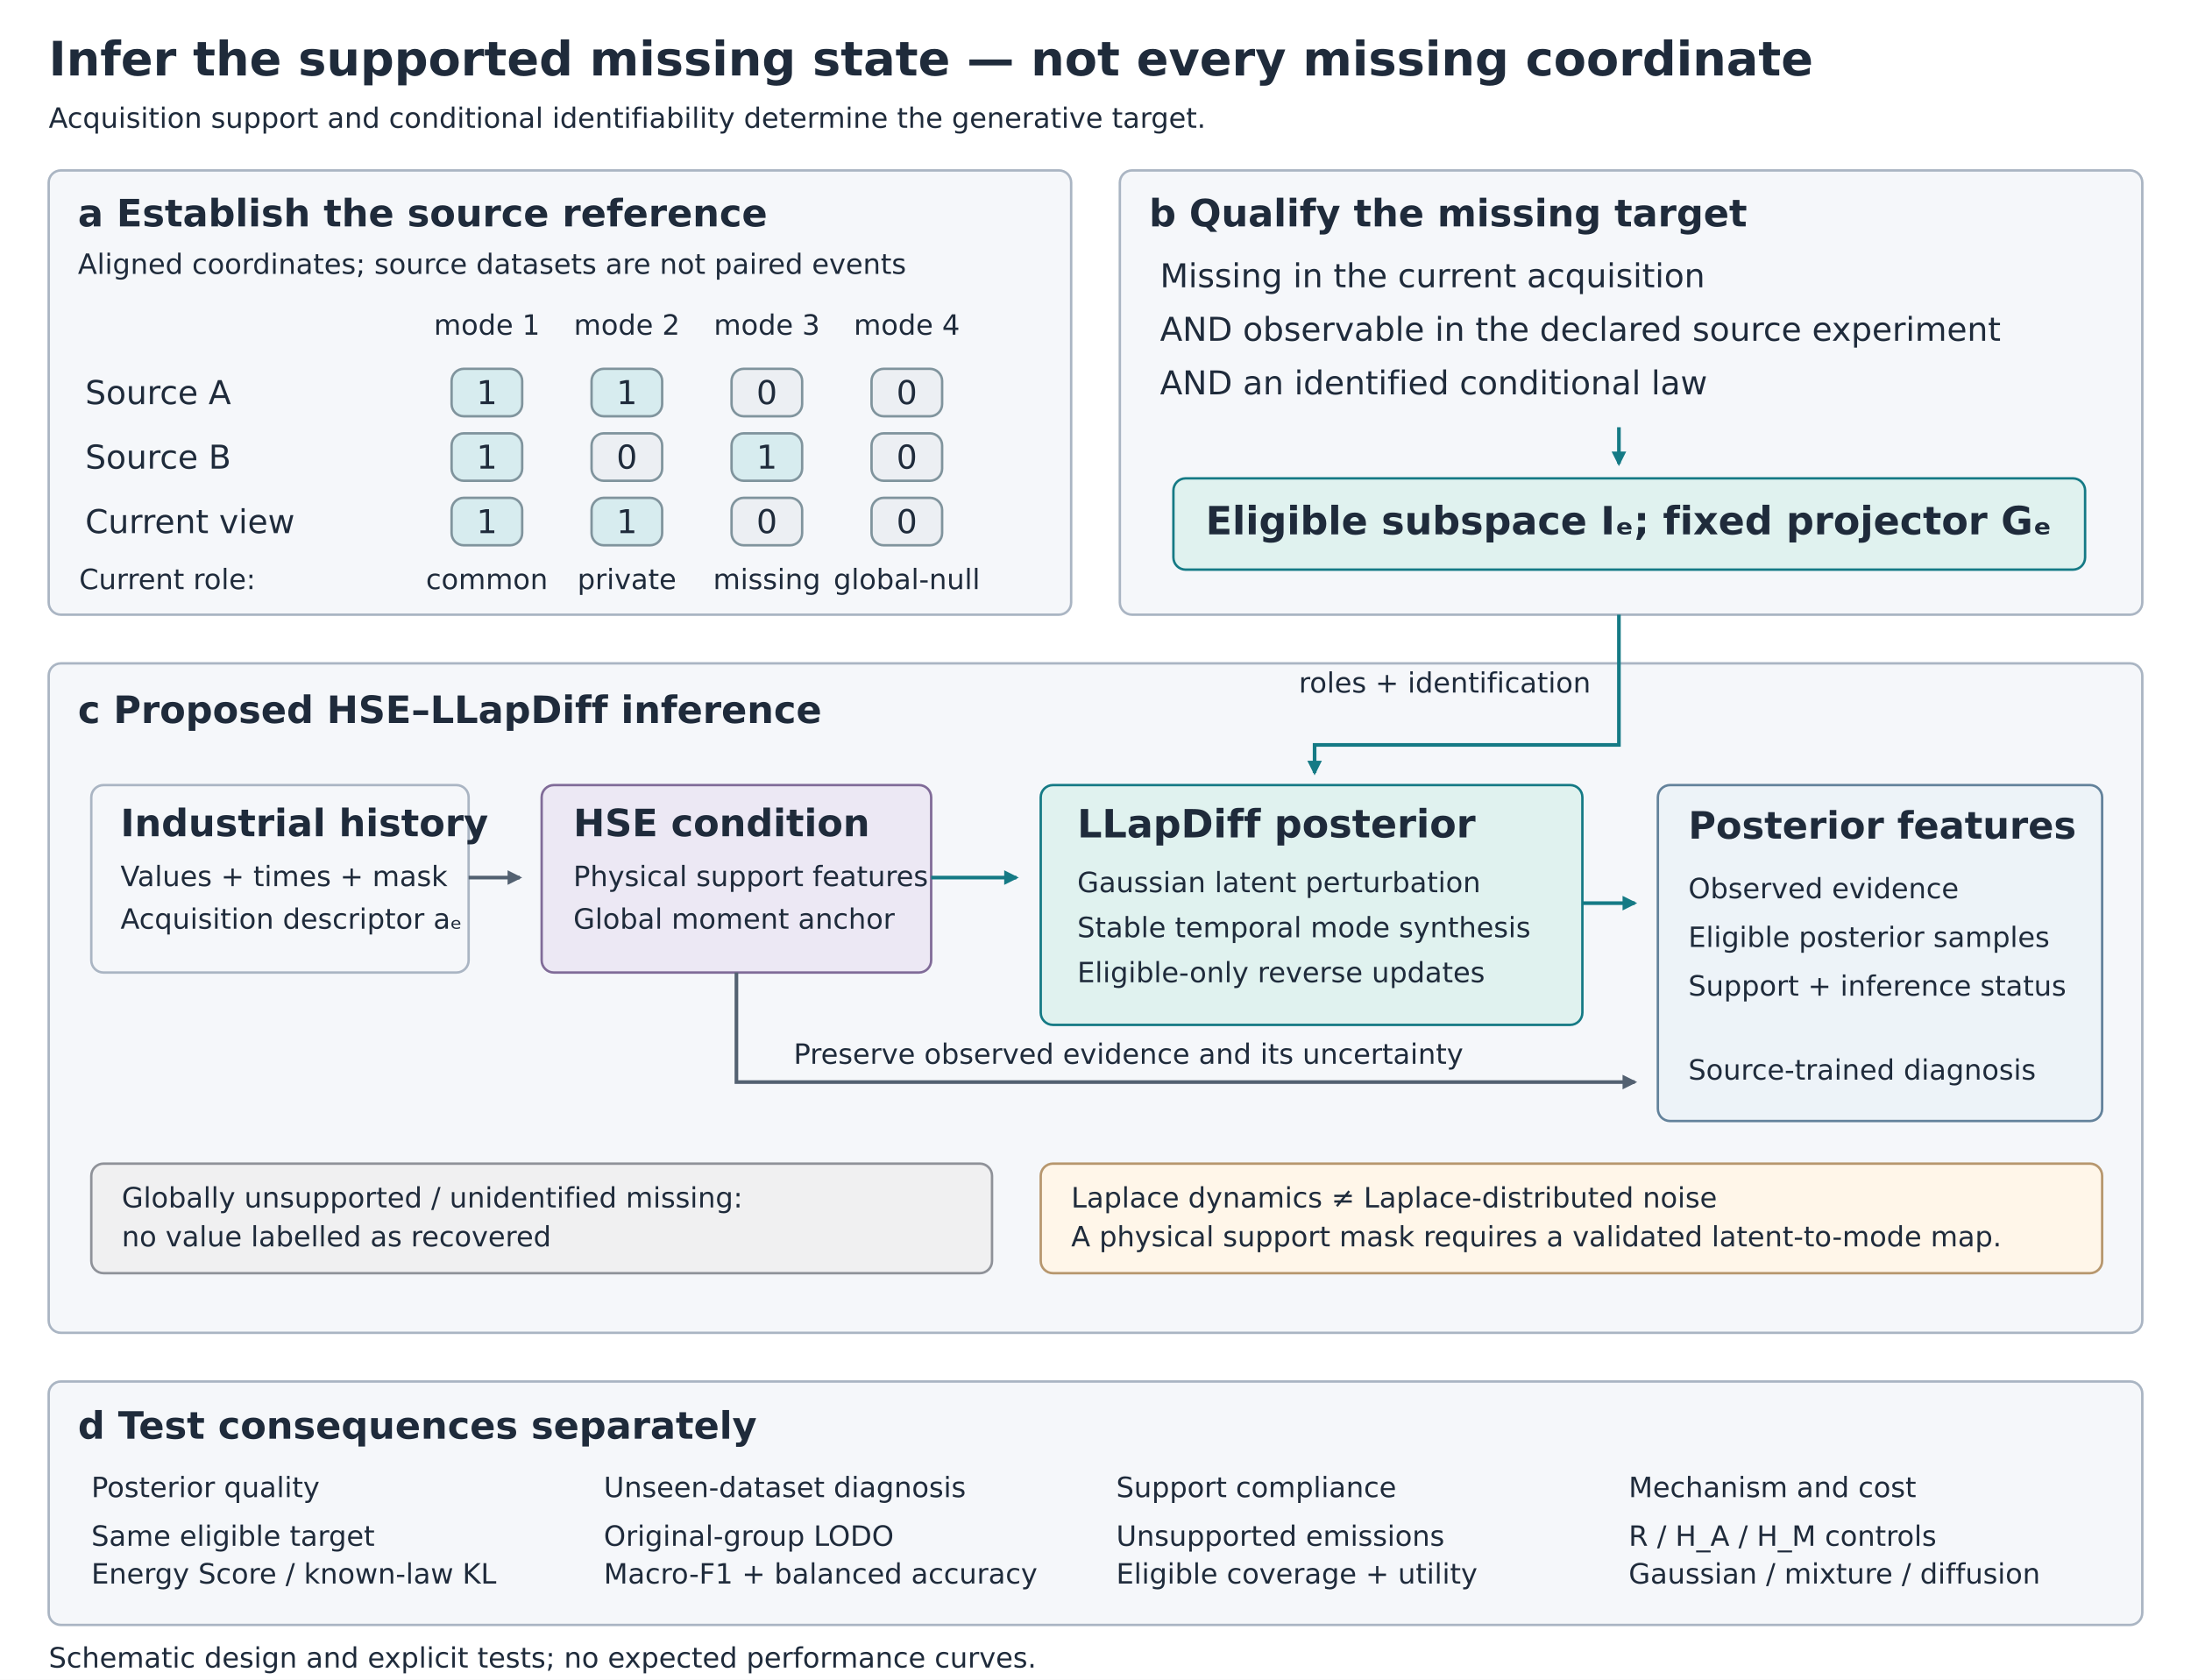
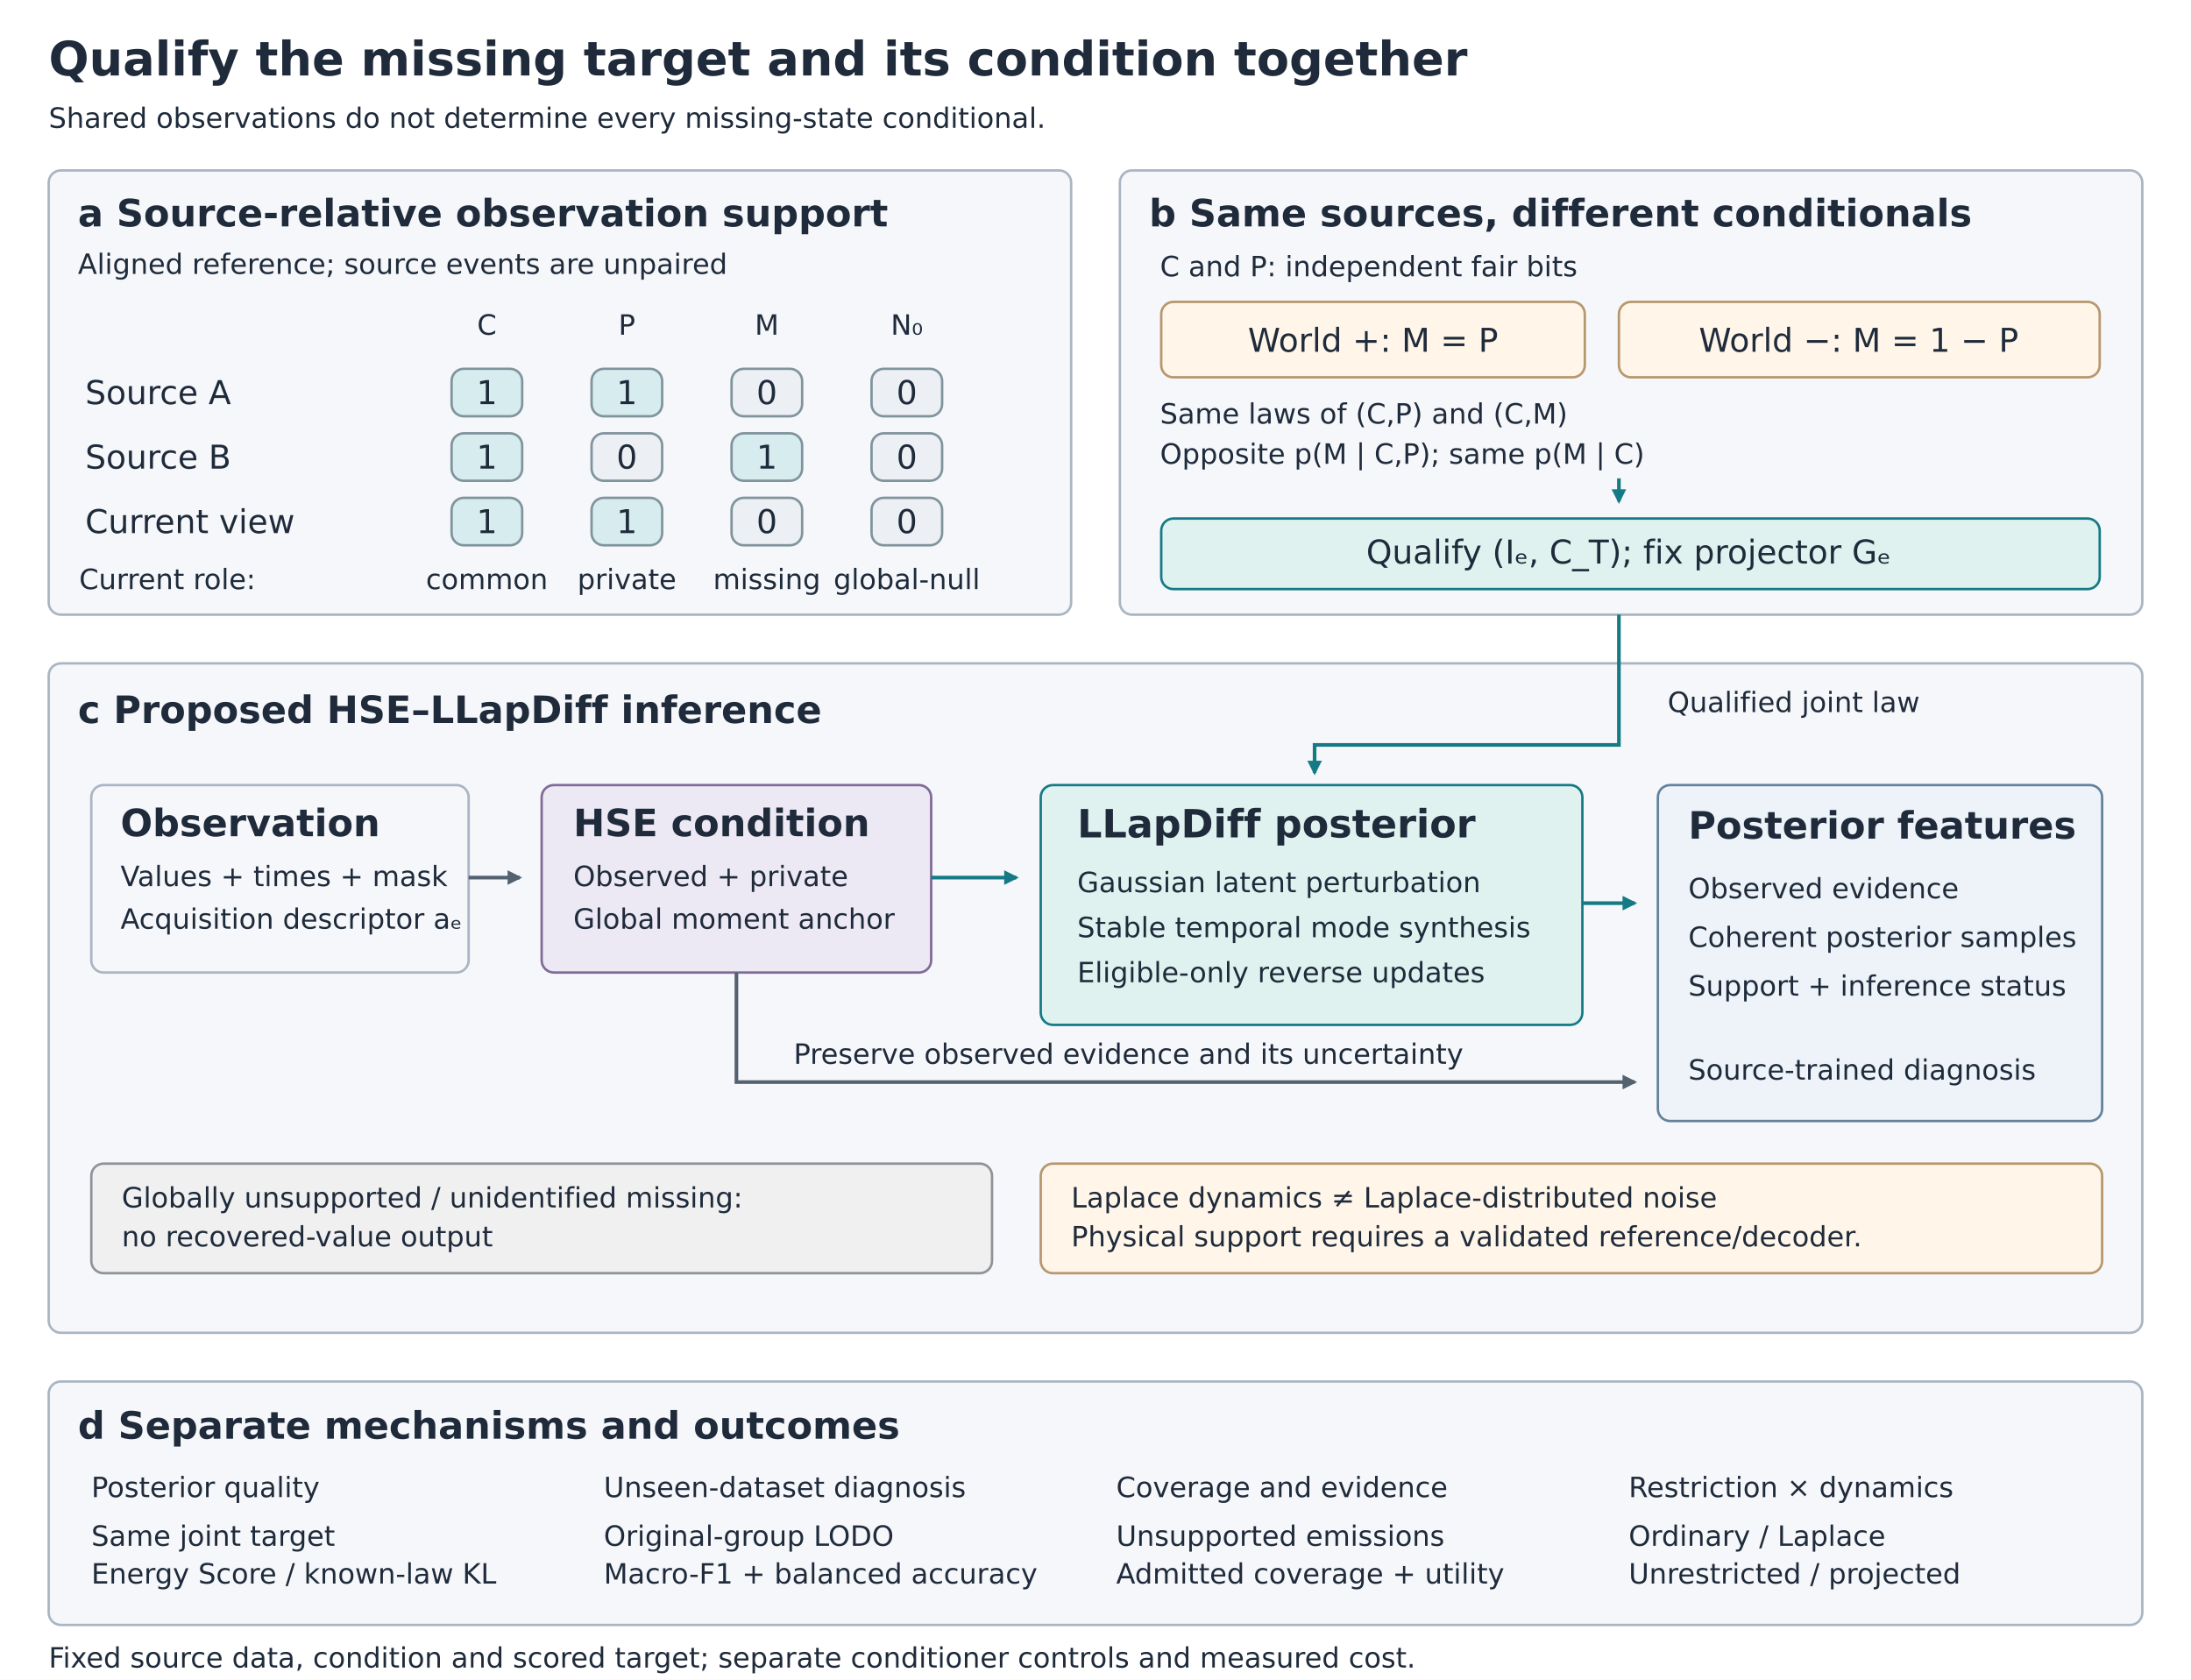
<svg xmlns="http://www.w3.org/2000/svg" viewBox="0 0 1800 1380" width="180mm" height="138mm" role="img">
  <style>text{font-family:DejaVu Sans,sans-serif;fill:#1f2b3b;font-size:27px}.title{font-size:39px;font-weight:700}.head{font-size:31px;font-weight:700}.small{font-size:23px}.core{font-size:32px;font-weight:700}.muted{fill:#536171}</style>
  <defs>
    <marker id="arrow" markerWidth="12" markerHeight="12" refX="10" refY="6" orient="auto" markerUnits="userSpaceOnUse">
      <path d="M0,0 L12,6 L0,12 Z" fill="#536171" />
    </marker>
    <marker id="eligible" markerWidth="12" markerHeight="12" refX="10" refY="6" orient="auto" markerUnits="userSpaceOnUse">
      <path d="M0,0 L12,6 L0,12 Z" fill="#157a85" />
    </marker>
  </defs>
  <rect id="canvas" x="0" y="0" width="1800" height="1380" fill="white" />
  <text id="main-title" x="40" y="62" class="title" text-anchor="start">
-     <tspan x="40" dy="0">Infer the supported missing state — not every missing coordinate</tspan>
+     <tspan x="40" dy="0">Qualify the missing target and its condition together</tspan>
  </text>
  <text id="subtitle" x="40" y="105" class="small" text-anchor="start">
-     <tspan x="40" dy="0">Acquisition support and conditional identifiability determine the generative target.</tspan>
+     <tspan x="40" dy="0">Shared observations do not determine every missing-state conditional.</tspan>
  </text>
  <rect id="panel-a" x="40" y="140" width="840" height="365" rx="10" fill="#f5f7fa" stroke="#aab5c3" stroke-width="2" />
  <text id="panel-a-heading" x="64" y="186" class="head" text-anchor="start">
-     <tspan x="64" dy="0">a  Establish the source reference</tspan>
+     <tspan x="64" dy="0">a  Source-relative observation support</tspan>
  </text>
  <text id="panel-a-note" x="64" y="225" class="small" text-anchor="start">
-     <tspan x="64" dy="0">Aligned coordinates; source datasets are not paired events</tspan>
-   </text>
-   <text id="column-mode-1" x="400" y="275" class="small" text-anchor="middle">
-     <tspan x="400" dy="0">mode 1</tspan>
-   </text>
-   <text id="column-mode-2" x="515" y="275" class="small" text-anchor="middle">
-     <tspan x="515" dy="0">mode 2</tspan>
-   </text>
-   <text id="column-mode-3" x="630" y="275" class="small" text-anchor="middle">
-     <tspan x="630" dy="0">mode 3</tspan>
-   </text>
-   <text id="column-mode-4" x="745" y="275" class="small" text-anchor="middle">
-     <tspan x="745" dy="0">mode 4</tspan>
+     <tspan x="64" dy="0">Aligned reference; source events are unpaired</tspan>
+   </text>
+   <text id="column-0" x="400" y="275" class="small" text-anchor="middle">
+     <tspan x="400" dy="0">C</tspan>
+   </text>
+   <text id="column-1" x="515" y="275" class="small" text-anchor="middle">
+     <tspan x="515" dy="0">P</tspan>
+   </text>
+   <text id="column-2" x="630" y="275" class="small" text-anchor="middle">
+     <tspan x="630" dy="0">M</tspan>
+   </text>
+   <text id="column-3" x="745" y="275" class="small" text-anchor="middle">
+     <tspan x="745" dy="0">N₀</tspan>
  </text>
  <text id="row-name-0" x="70" y="332" class="" text-anchor="start">
    <tspan x="70" dy="0">Source A</tspan>
  </text>
  <rect id="support-0-0" x="371" y="303" width="58" height="39" rx="10" fill="#d7ecef" stroke="#80949d" stroke-width="2" />
  <text id="support-value-0-0" x="400" y="332" class="" text-anchor="middle">
    <tspan x="400" dy="0">1</tspan>
  </text>
  <rect id="support-0-1" x="486" y="303" width="58" height="39" rx="10" fill="#d7ecef" stroke="#80949d" stroke-width="2" />
  <text id="support-value-0-1" x="515" y="332" class="" text-anchor="middle">
    <tspan x="515" dy="0">1</tspan>
  </text>
  <rect id="support-0-2" x="601" y="303" width="58" height="39" rx="10" fill="#eceff3" stroke="#80949d" stroke-width="2" />
  <text id="support-value-0-2" x="630" y="332" class="" text-anchor="middle">
    <tspan x="630" dy="0">0</tspan>
  </text>
  <rect id="support-0-3" x="716" y="303" width="58" height="39" rx="10" fill="#eceff3" stroke="#80949d" stroke-width="2" />
  <text id="support-value-0-3" x="745" y="332" class="" text-anchor="middle">
    <tspan x="745" dy="0">0</tspan>
  </text>
  <text id="row-name-1" x="70" y="385" class="" text-anchor="start">
    <tspan x="70" dy="0">Source B</tspan>
  </text>
  <rect id="support-1-0" x="371" y="356" width="58" height="39" rx="10" fill="#d7ecef" stroke="#80949d" stroke-width="2" />
  <text id="support-value-1-0" x="400" y="385" class="" text-anchor="middle">
    <tspan x="400" dy="0">1</tspan>
  </text>
  <rect id="support-1-1" x="486" y="356" width="58" height="39" rx="10" fill="#eceff3" stroke="#80949d" stroke-width="2" />
  <text id="support-value-1-1" x="515" y="385" class="" text-anchor="middle">
    <tspan x="515" dy="0">0</tspan>
  </text>
  <rect id="support-1-2" x="601" y="356" width="58" height="39" rx="10" fill="#d7ecef" stroke="#80949d" stroke-width="2" />
  <text id="support-value-1-2" x="630" y="385" class="" text-anchor="middle">
    <tspan x="630" dy="0">1</tspan>
  </text>
  <rect id="support-1-3" x="716" y="356" width="58" height="39" rx="10" fill="#eceff3" stroke="#80949d" stroke-width="2" />
  <text id="support-value-1-3" x="745" y="385" class="" text-anchor="middle">
    <tspan x="745" dy="0">0</tspan>
  </text>
  <text id="row-name-2" x="70" y="438" class="" text-anchor="start">
    <tspan x="70" dy="0">Current view</tspan>
  </text>
  <rect id="support-2-0" x="371" y="409" width="58" height="39" rx="10" fill="#d7ecef" stroke="#80949d" stroke-width="2" />
  <text id="support-value-2-0" x="400" y="438" class="" text-anchor="middle">
    <tspan x="400" dy="0">1</tspan>
  </text>
  <rect id="support-2-1" x="486" y="409" width="58" height="39" rx="10" fill="#d7ecef" stroke="#80949d" stroke-width="2" />
  <text id="support-value-2-1" x="515" y="438" class="" text-anchor="middle">
    <tspan x="515" dy="0">1</tspan>
  </text>
  <rect id="support-2-2" x="601" y="409" width="58" height="39" rx="10" fill="#eceff3" stroke="#80949d" stroke-width="2" />
  <text id="support-value-2-2" x="630" y="438" class="" text-anchor="middle">
    <tspan x="630" dy="0">0</tspan>
  </text>
  <rect id="support-2-3" x="716" y="409" width="58" height="39" rx="10" fill="#eceff3" stroke="#80949d" stroke-width="2" />
  <text id="support-value-2-3" x="745" y="438" class="" text-anchor="middle">
    <tspan x="745" dy="0">0</tspan>
  </text>
  <text id="roles-label" x="65" y="484" class="small" text-anchor="start">
    <tspan x="65" dy="0">Current role:</tspan>
  </text>
  <text id="role-common" x="400" y="484" class="small" text-anchor="middle">
    <tspan x="400" dy="0">common</tspan>
  </text>
  <text id="role-private" x="515" y="484" class="small" text-anchor="middle">
    <tspan x="515" dy="0">private</tspan>
  </text>
  <text id="role-missing" x="630" y="484" class="small" text-anchor="middle">
    <tspan x="630" dy="0">missing</tspan>
  </text>
  <text id="role-global-null" x="745" y="484" class="small" text-anchor="middle">
    <tspan x="745" dy="0">global-null</tspan>
  </text>
  <rect id="panel-b" x="920" y="140" width="840" height="365" rx="10" fill="#f5f7fa" stroke="#aab5c3" stroke-width="2" />
  <text id="panel-b-heading" x="944" y="186" class="head" text-anchor="start">
-     <tspan x="944" dy="0">b  Qualify the missing target</tspan>
-   </text>
-   <text id="qualification-lines" x="953" y="236" class="" text-anchor="start">
-     <tspan x="953" dy="0">Missing in the current acquisition</tspan>
-     <tspan x="953" dy="44">AND observable in the declared source experiment</tspan>
-     <tspan x="953" dy="44">AND an identified conditional law</tspan>
-   </text>
-   <path id="permission-arrow" d="M1330,351 L1330,381" fill="none" stroke="#157a85" stroke-width="3" marker-end="url(#eligible)" />
-   <rect id="eligible-target" x="964" y="393" width="749" height="75" rx="10" fill="#e0f2ef" stroke="#157a85" stroke-width="2" />
-   <text id="eligible-target-text" x="1338" y="439" class="core" text-anchor="middle">
-     <tspan x="1338" dy="0">Eligible subspace Iₑ; fixed projector Gₑ</tspan>
+     <tspan x="944" dy="0">b  Same sources, different conditionals</tspan>
+   </text>
+   <text id="counterexample-assumptions" x="953" y="227" class="small" text-anchor="start">
+     <tspan x="953" dy="0">C and P: independent fair bits</tspan>
+   </text>
+   <rect id="world-plus" x="954" y="248" width="348" height="62" rx="10" fill="#fff6e9" stroke="#b7976e" stroke-width="2" />
+   <rect id="world-minus" x="1330" y="248" width="395" height="62" rx="10" fill="#fff6e9" stroke="#b7976e" stroke-width="2" />
+   <text id="world-plus-law" x="1128" y="289" class="" text-anchor="middle">
+     <tspan x="1128" dy="0">World +: M = P</tspan>
+   </text>
+   <text id="world-minus-law" x="1527" y="289" class="" text-anchor="middle">
+     <tspan x="1527" dy="0">World −: M = 1 − P</tspan>
+   </text>
+   <text id="identification-ambiguity" x="953" y="348" class="small" text-anchor="start">
+     <tspan x="953" dy="0">Same laws of (C,P) and (C,M)</tspan>
+     <tspan x="953" dy="33">Opposite p(M | C,P); same p(M | C)</tspan>
+   </text>
+   <path id="permission-arrow" d="M1330,393 L1330,412" fill="none" stroke="#157a85" stroke-width="3" marker-end="url(#eligible)" />
+   <rect id="eligible-target" x="954" y="426" width="771" height="58" rx="10" fill="#e0f2ef" stroke="#157a85" stroke-width="2" />
+   <text id="eligible-target-text" x="1338" y="463" class="" text-anchor="middle">
+     <tspan x="1338" dy="0">Qualify (Iₑ, C_T); fix projector Gₑ</tspan>
  </text>
  <rect id="panel-c" x="40" y="545" width="1720" height="550" rx="10" fill="#f5f7fa" stroke="#aab5c3" stroke-width="2" />
  <text id="panel-c-heading" x="64" y="594" class="head" text-anchor="start">
    <tspan x="64" dy="0">c  Proposed HSE–LLapDiff inference</tspan>
  </text>
  <rect id="observed-input" x="75" y="645" width="310" height="154" rx="10" fill="#f5f7fa" stroke="#aab5c3" stroke-width="2" />
  <text id="observed-input-title" x="99" y="687" class="head" text-anchor="start">
-     <tspan x="99" dy="0">Industrial history</tspan>
+     <tspan x="99" dy="0">Observation</tspan>
  </text>
  <text id="observed-input-lines" x="99" y="728" class="small" text-anchor="start">
    <tspan x="99" dy="0">Values + times + mask</tspan>
    <tspan x="99" dy="35">Acquisition descriptor aₑ</tspan>
  </text>
  <path id="input-to-hse" d="M385,721 L427,721" fill="none" stroke="#536171" stroke-width="3" marker-end="url(#arrow)" />
  <rect id="hse-condition" x="445" y="645" width="320" height="154" rx="10" fill="#ece8f4" stroke="#806b98" stroke-width="2" />
  <text id="hse-title" x="471" y="687" class="head" text-anchor="start">
    <tspan x="471" dy="0">HSE condition</tspan>
  </text>
  <text id="hse-lines" x="471" y="728" class="small" text-anchor="start">
-     <tspan x="471" dy="0">Physical support features</tspan>
+     <tspan x="471" dy="0">Observed + private</tspan>
    <tspan x="471" dy="35">Global moment anchor</tspan>
  </text>
  <path id="hse-to-generative" d="M765,721 L835,721" fill="none" stroke="#157a85" stroke-width="3" marker-end="url(#eligible)" />
  <rect id="llapdiff-core" x="855" y="645" width="445" height="197" rx="10" fill="#e0f2ef" stroke="#157a85" stroke-width="2" />
  <text id="llapdiff-title" x="885" y="688" class="core" text-anchor="start">
    <tspan x="885" dy="0">LLapDiff posterior</tspan>
  </text>
  <text id="llapdiff-lines" x="885" y="733" class="small" text-anchor="start">
    <tspan x="885" dy="0">Gaussian latent perturbation</tspan>
    <tspan x="885" dy="37">Stable temporal mode synthesis</tspan>
    <tspan x="885" dy="37">Eligible-only reverse updates</tspan>
  </text>
  <path id="roles-to-generation" d="M1330,505 L1330,612 L1080,612 L1080,635" fill="none" stroke="#157a85" stroke-width="3" marker-end="url(#eligible)" />
-   <text id="permission-tag" x="1067" y="569" class="small" text-anchor="start">
-     <tspan x="1067" dy="0">roles + identification</tspan>
+   <text id="permission-tag" x="1370" y="585" class="small" text-anchor="start">
+     <tspan x="1370" dy="0">Qualified joint law</tspan>
  </text>
  <path id="posterior-output-arrow" d="M1300,742 L1343,742" fill="none" stroke="#157a85" stroke-width="3" marker-end="url(#eligible)" />
  <rect id="posterior-output" x="1362" y="645" width="365" height="276" rx="10" fill="#edf3f8" stroke="#63829b" stroke-width="2" />
  <text id="posterior-title" x="1387" y="689" class="head" text-anchor="start">
    <tspan x="1387" dy="0">Posterior features</tspan>
  </text>
  <text id="posterior-lines" x="1387" y="738" class="small" text-anchor="start">
    <tspan x="1387" dy="0">Observed evidence</tspan>
-     <tspan x="1387" dy="40">Eligible posterior samples</tspan>
+     <tspan x="1387" dy="40">Coherent posterior samples</tspan>
    <tspan x="1387" dy="40">Support + inference status</tspan>
  </text>
-   <text id="posterior-no-guarantee" x="1387" y="887" class="small" text-anchor="start">
+   <text id="posterior-diagnosis" x="1387" y="887" class="small" text-anchor="start">
    <tspan x="1387" dy="0">Source-trained diagnosis</tspan>
  </text>
  <path id="preserved-observed-path" d="M605,799 L605,889 L1343,889" fill="none" stroke="#536171" stroke-width="3" marker-end="url(#arrow)" />
  <text id="preserve-evidence" x="652" y="874" class="small" text-anchor="start">
    <tspan x="652" dy="0">Preserve observed evidence and its uncertainty</tspan>
  </text>
  <rect id="unsupported-output" x="75" y="956" width="740" height="90" rx="10" fill="#f0f0f1" stroke="#8f9299" stroke-width="2" />
  <text id="unsupported-lines" x="100" y="992" class="small" text-anchor="start">
    <tspan x="100" dy="0">Globally unsupported / unidentified missing:</tspan>
-     <tspan x="100" dy="32">no value labelled as recovered</tspan>
+     <tspan x="100" dy="32">no recovered-value output</tspan>
  </text>
  <rect id="laplace-boundary" x="855" y="956" width="872" height="90" rx="10" fill="#fff6e9" stroke="#b7976e" stroke-width="2" />
  <text id="laplace-boundary-text" x="880" y="992" class="small" text-anchor="start">
    <tspan x="880" dy="0">Laplace dynamics ≠ Laplace-distributed noise</tspan>
-     <tspan x="880" dy="32">A physical support mask requires a validated latent-to-mode map.</tspan>
+     <tspan x="880" dy="32">Physical support requires a validated reference/decoder.</tspan>
  </text>
  <rect id="panel-d" x="40" y="1135" width="1720" height="200" rx="10" fill="#f5f7fa" stroke="#aab5c3" stroke-width="2" />
  <text id="panel-d-heading" x="64" y="1182" class="head" text-anchor="start">
-     <tspan x="64" dy="0">d  Test consequences separately</tspan>
+     <tspan x="64" dy="0">d  Separate mechanisms and outcomes</tspan>
  </text>
  <text id="posterior-metric-title" x="75" y="1230" class="small" text-anchor="start">
    <tspan x="75" dy="0">Posterior quality</tspan>
  </text>
  <text id="posterior-metric-detail" x="75" y="1270" class="small" text-anchor="start">
-     <tspan x="75" dy="0">Same eligible target</tspan>
+     <tspan x="75" dy="0">Same joint target</tspan>
    <tspan x="75" dy="31">Energy Score / known-law KL</tspan>
  </text>
  <text id="diagnosis-metric-title" x="496" y="1230" class="small" text-anchor="start">
    <tspan x="496" dy="0">Unseen-dataset diagnosis</tspan>
  </text>
  <text id="diagnosis-metric-detail" x="496" y="1270" class="small" text-anchor="start">
    <tspan x="496" dy="0">Original-group LODO</tspan>
    <tspan x="496" dy="31">Macro-F1 + balanced accuracy</tspan>
  </text>
  <text id="support-metric-title" x="917" y="1230" class="small" text-anchor="start">
-     <tspan x="917" dy="0">Support compliance</tspan>
+     <tspan x="917" dy="0">Coverage and evidence</tspan>
  </text>
  <text id="support-metric-detail" x="917" y="1270" class="small" text-anchor="start">
    <tspan x="917" dy="0">Unsupported emissions</tspan>
-     <tspan x="917" dy="31">Eligible coverage + utility</tspan>
+     <tspan x="917" dy="31">Admitted coverage + utility</tspan>
  </text>
  <text id="attribution-metric-title" x="1338" y="1230" class="small" text-anchor="start">
-     <tspan x="1338" dy="0">Mechanism and cost</tspan>
+     <tspan x="1338" dy="0">Restriction × dynamics</tspan>
  </text>
  <text id="attribution-metric-detail" x="1338" y="1270" class="small" text-anchor="start">
-     <tspan x="1338" dy="0">R / H_A / H_M controls</tspan>
-     <tspan x="1338" dy="31">Gaussian / mixture / diffusion</tspan>
+     <tspan x="1338" dy="0">Ordinary / Laplace</tspan>
+     <tspan x="1338" dy="31">Unrestricted / projected</tspan>
  </text>
  <text id="footer" x="40" y="1370" class="small" text-anchor="start">
-     <tspan x="40" dy="0">Schematic design and explicit tests; no expected performance curves.</tspan>
+     <tspan x="40" dy="0">Fixed source data, condition and scored target; separate conditioner controls and measured cost.</tspan>
  </text>
</svg>
